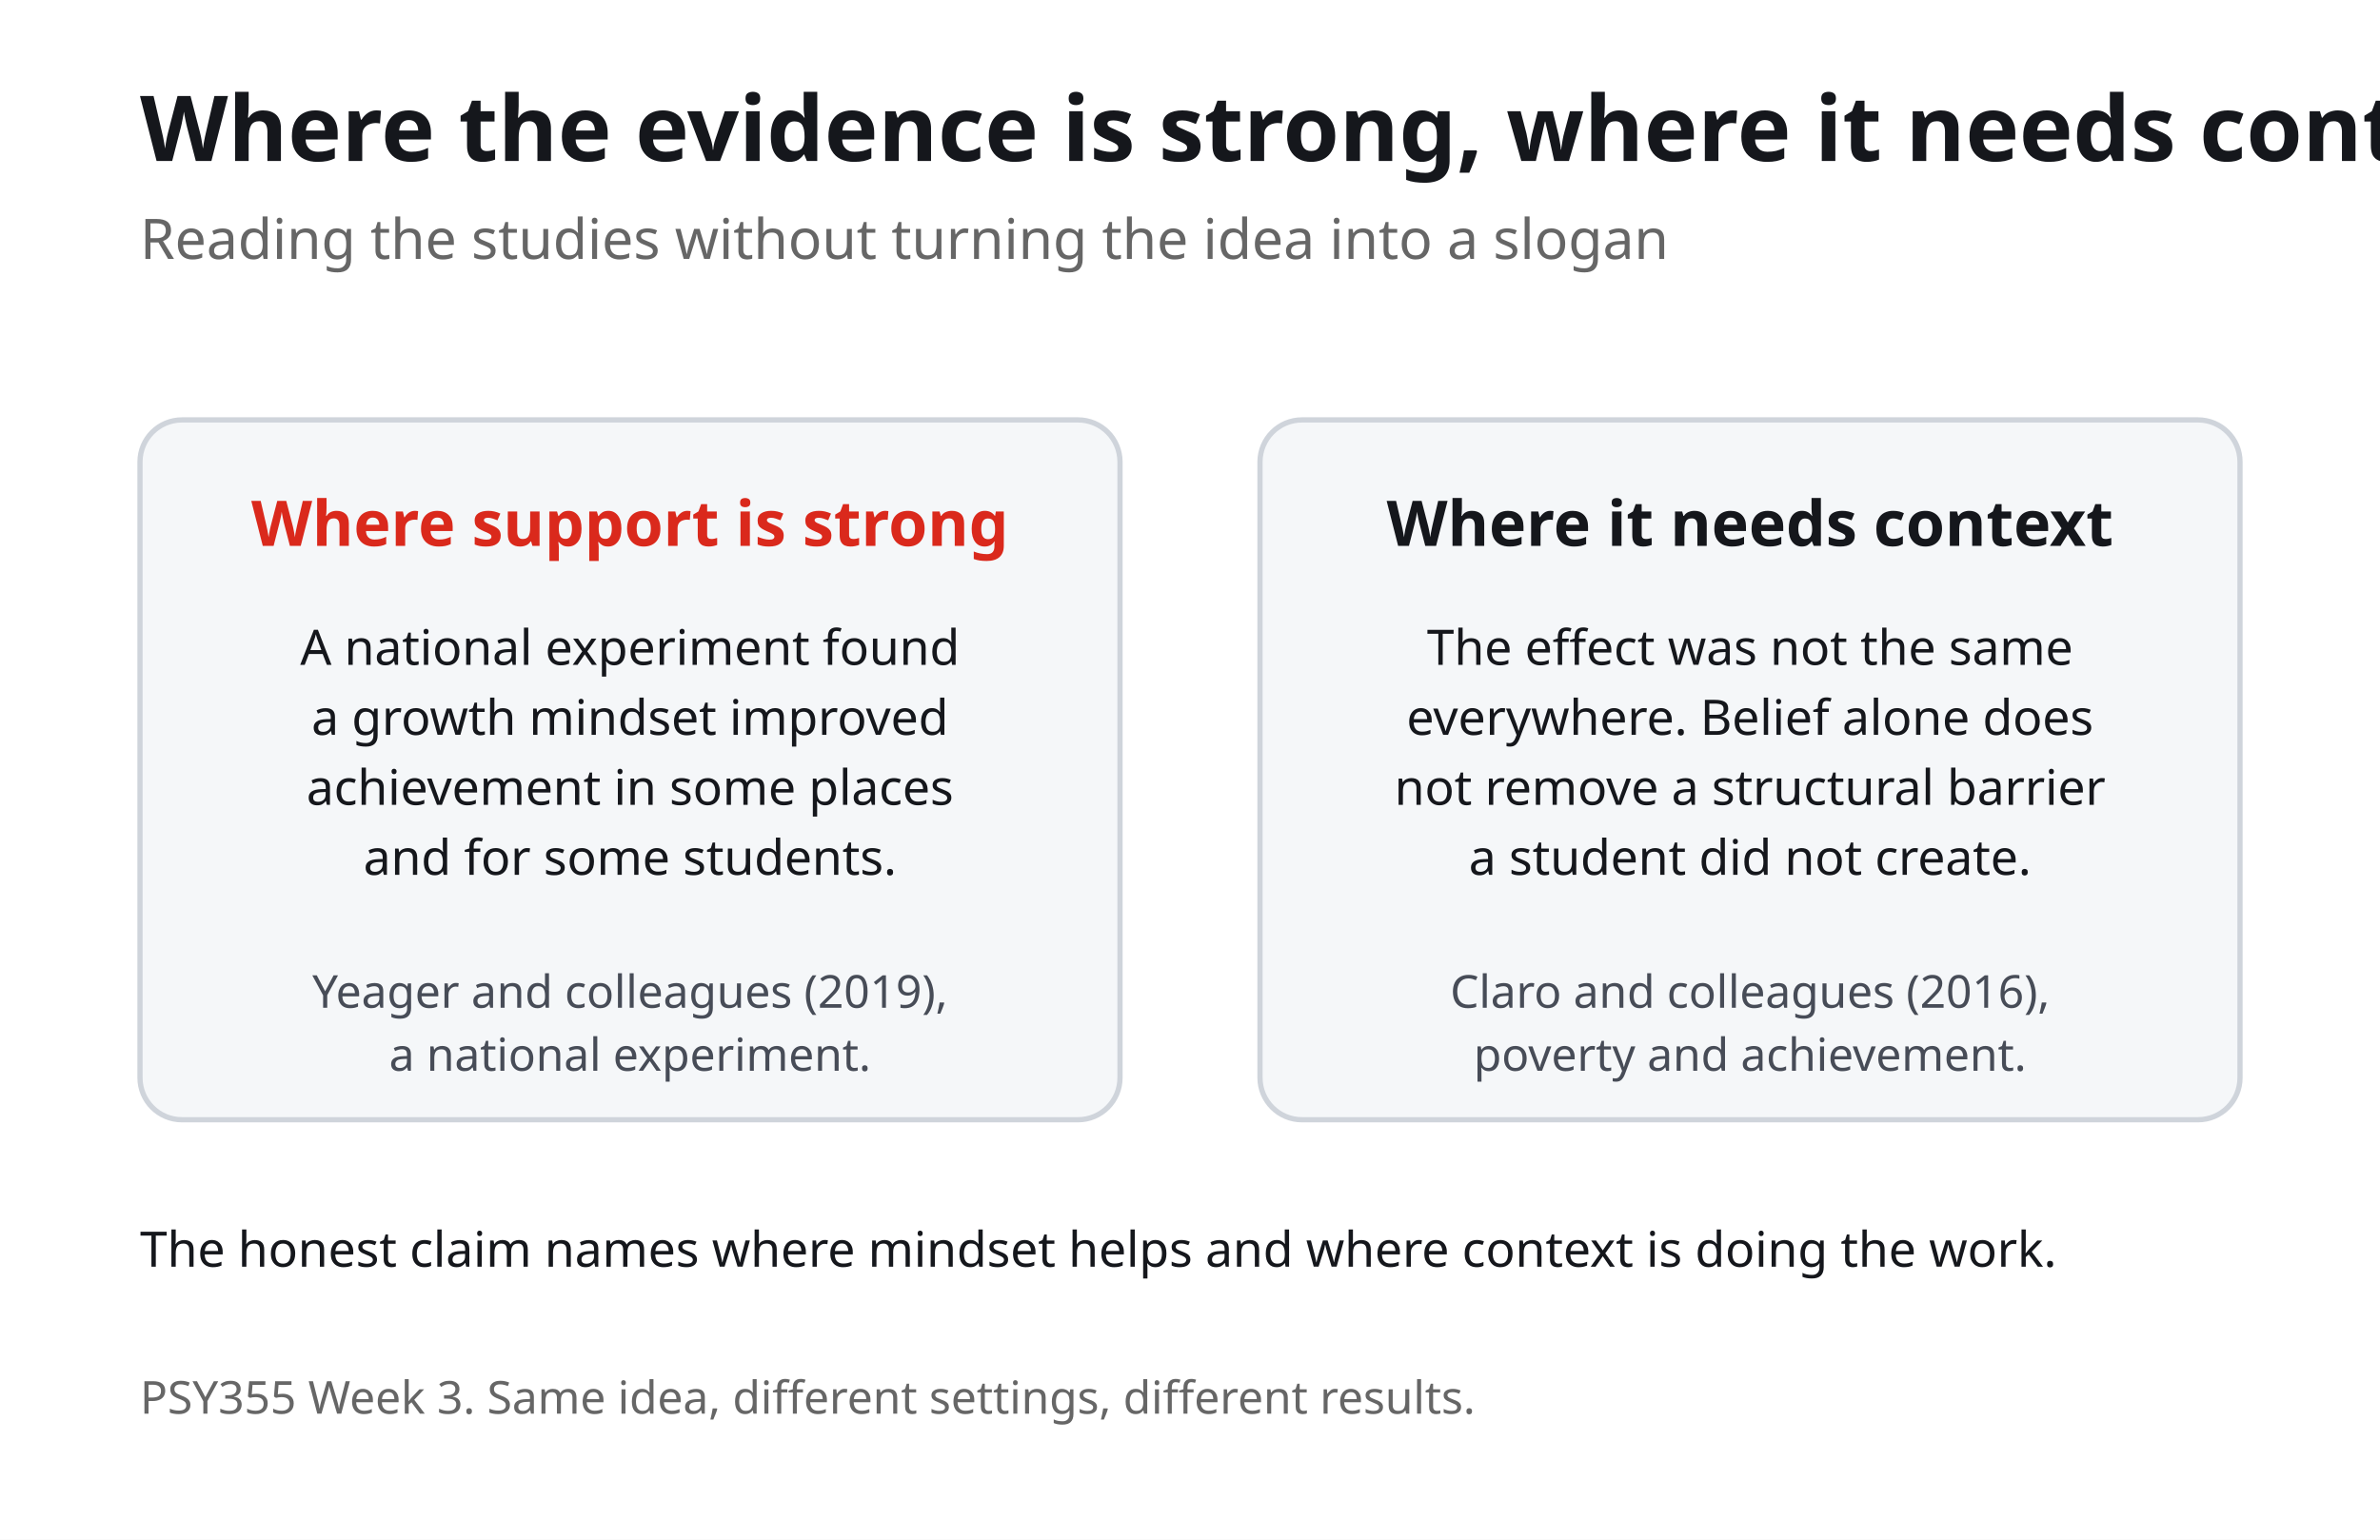
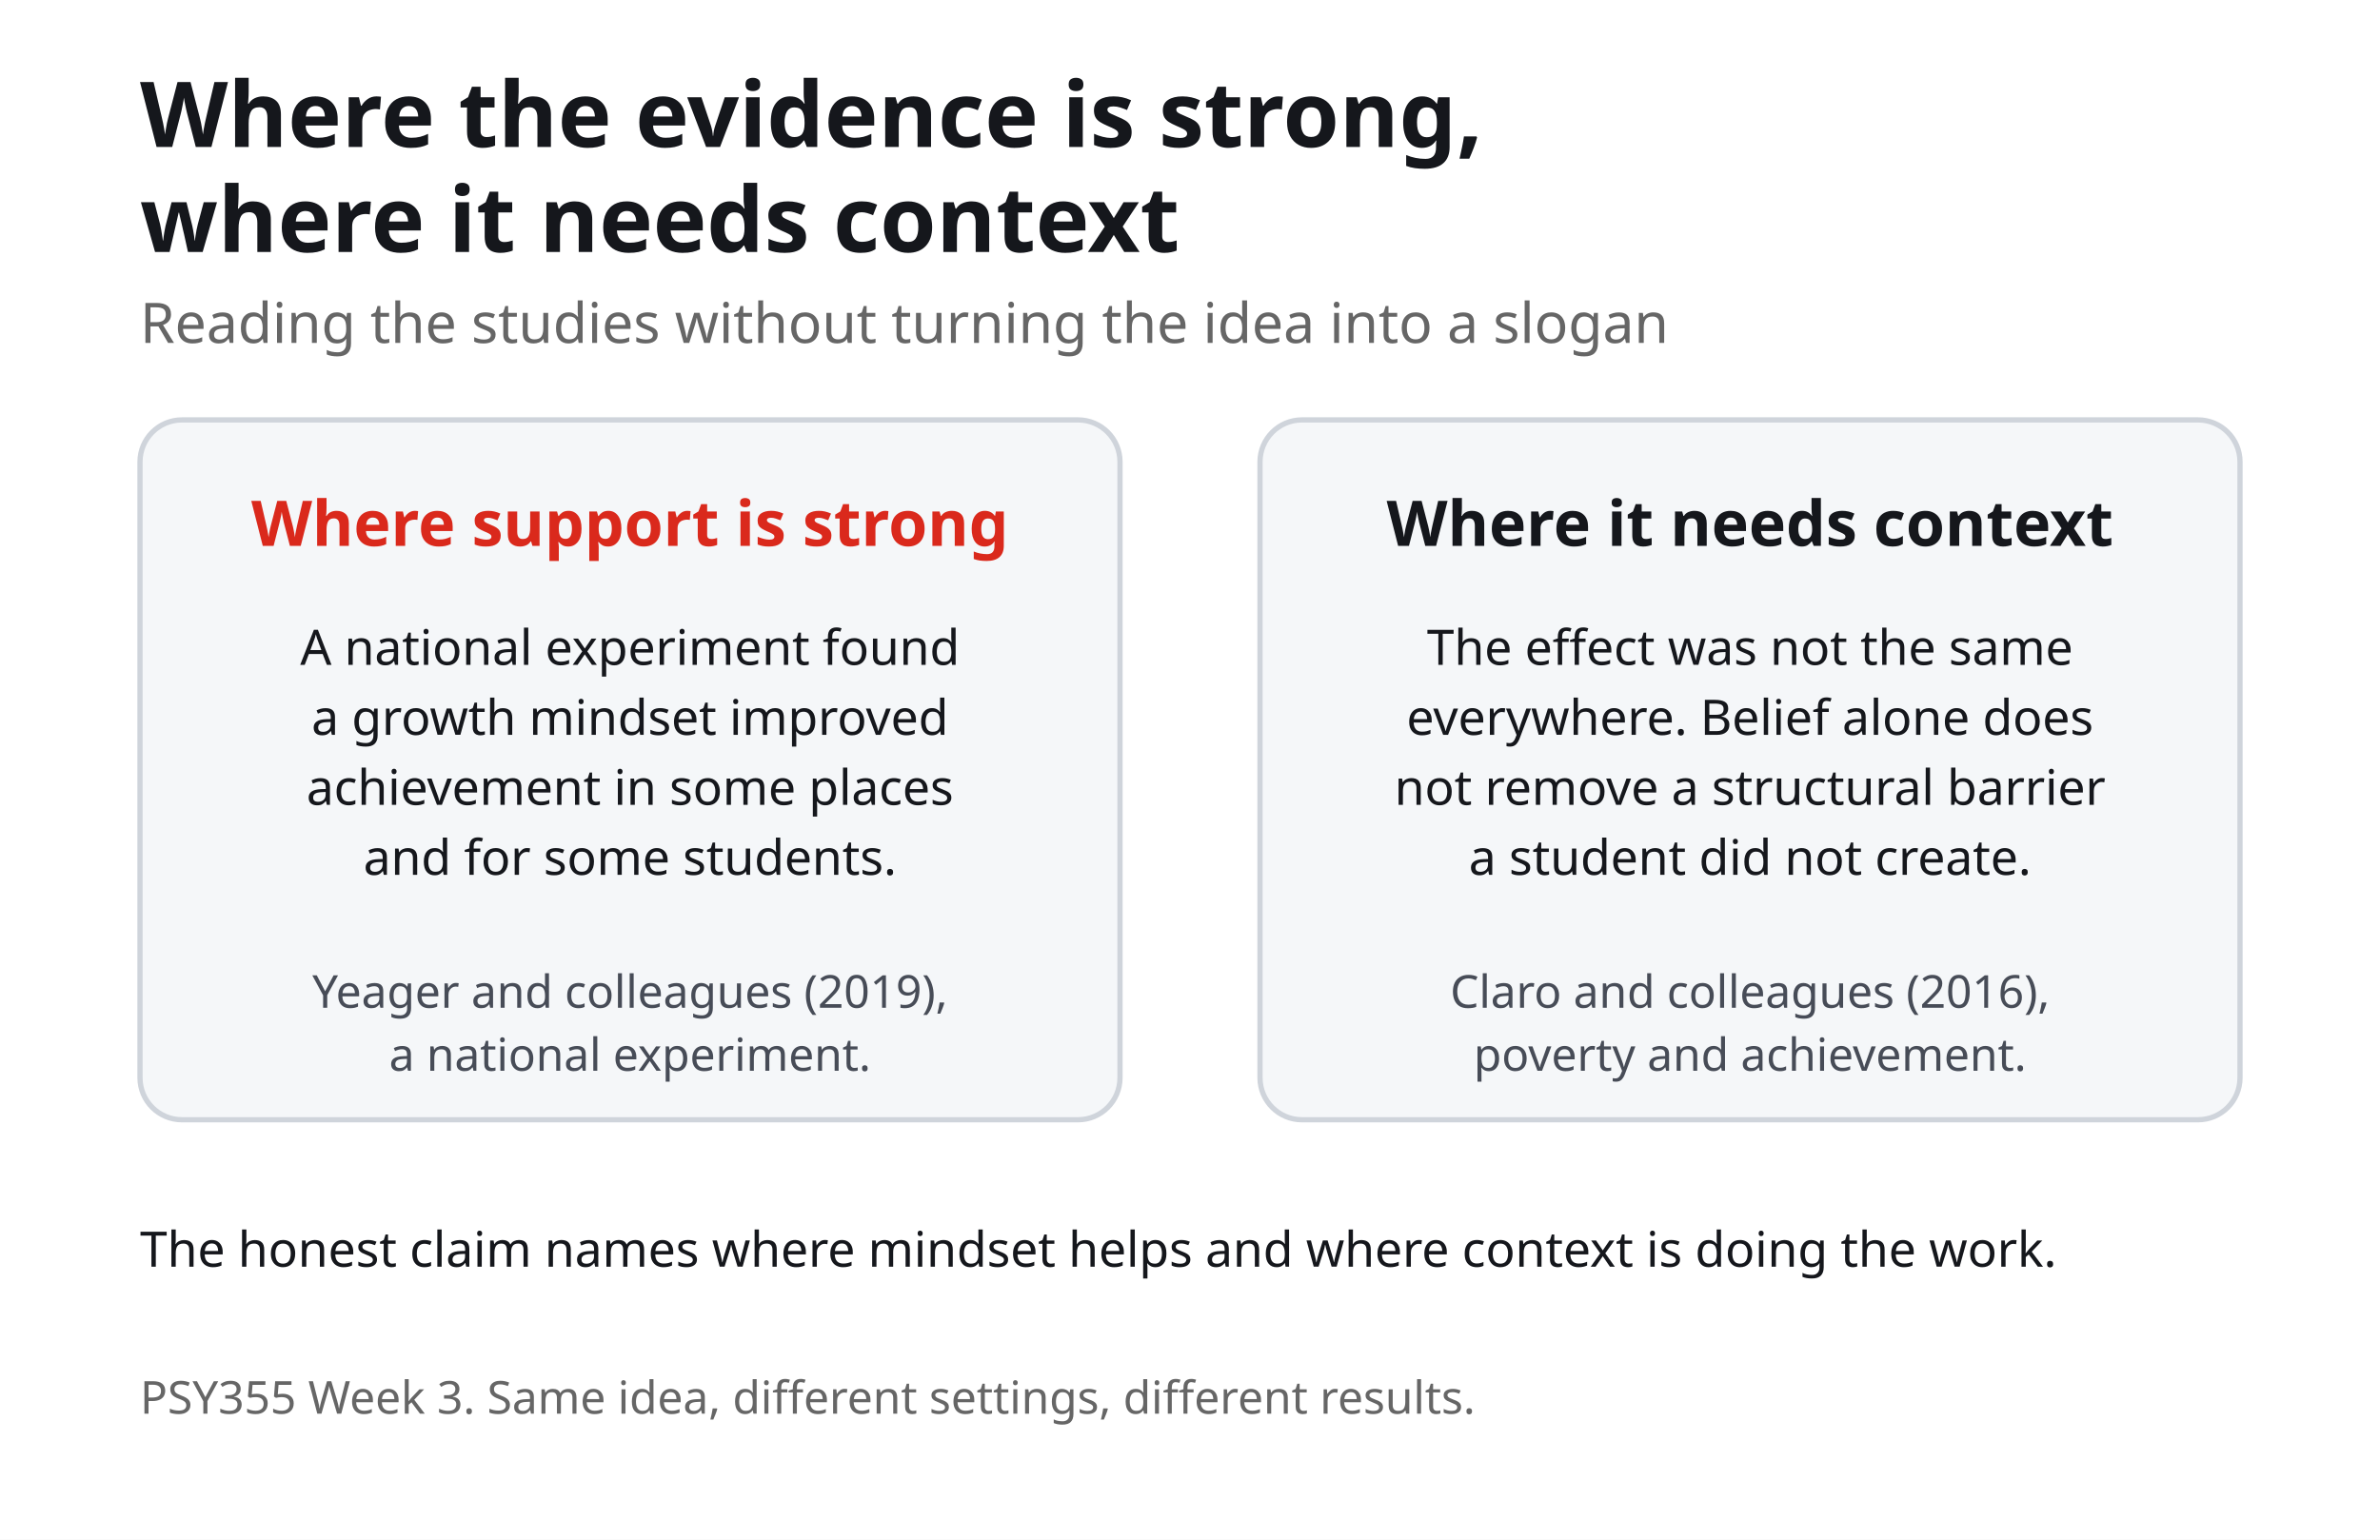
<svg xmlns="http://www.w3.org/2000/svg" viewBox="0 0 680 440" font-family="'IBM Plex Sans', 'Segoe UI', system-ui, sans-serif">
  <rect width="680" height="440" fill="#ffffff" />
-   <text x="40" y="46" font-size="26" font-weight="700" fill="#15171C">Where the evidence is strong, where it needs context</text>
-   <text x="40" y="74" font-size="16" fill="#666">Reading the studies without turning the idea into a slogan</text>
+   <text x="40" y="42" font-size="26" font-weight="700" fill="#15171C">Where the evidence is strong,</text>
+   <text x="40" y="72" font-size="26" font-weight="700" fill="#15171C">where it needs context</text>
+   <text x="40" y="98" font-size="16" fill="#666">Reading the studies without turning the idea into a slogan</text>
  <rect x="40" y="120" width="280" height="200" rx="12" fill="#f5f7f9" stroke="#cfd4db" stroke-width="1.5" />
  <text x="180" y="156" text-anchor="middle" font-size="18" font-weight="700" fill="#DA291C">Where support is strong</text>
  <text x="180" y="190" text-anchor="middle" font-size="14" fill="#15171C">A national experiment found</text>
  <text x="180" y="210" text-anchor="middle" font-size="14" fill="#15171C">a growth mindset improved</text>
  <text x="180" y="230" text-anchor="middle" font-size="14" fill="#15171C">achievement in some places</text>
  <text x="180" y="250" text-anchor="middle" font-size="14" fill="#15171C">and for some students.</text>
  <text x="180" y="288" text-anchor="middle" font-size="13" fill="#474C57">Yeager and colleagues (2019),</text>
  <text x="180" y="306" text-anchor="middle" font-size="13" fill="#474C57">a national experiment.</text>
  <rect x="360" y="120" width="280" height="200" rx="12" fill="#f5f7f9" stroke="#cfd4db" stroke-width="1.5" />
  <text x="500" y="156" text-anchor="middle" font-size="18" font-weight="700" fill="#15171C">Where it needs context</text>
  <text x="500" y="190" text-anchor="middle" font-size="14" fill="#15171C">The effect was not the same</text>
  <text x="500" y="210" text-anchor="middle" font-size="14" fill="#15171C">everywhere. Belief alone does</text>
  <text x="500" y="230" text-anchor="middle" font-size="14" fill="#15171C">not remove a structural barrier</text>
  <text x="500" y="250" text-anchor="middle" font-size="14" fill="#15171C">a student did not create.</text>
  <text x="500" y="288" text-anchor="middle" font-size="13" fill="#474C57">Claro and colleagues (2016),</text>
  <text x="500" y="306" text-anchor="middle" font-size="13" fill="#474C57">poverty and achievement.</text>
  <text x="40" y="362" font-size="14" fill="#15171C">The honest claim names where mindset helps and where context is doing the work.</text>
  <text x="40" y="404" font-size="13" fill="#666">PSY355 Week 3. Same idea, different settings, different results.</text>
</svg>
